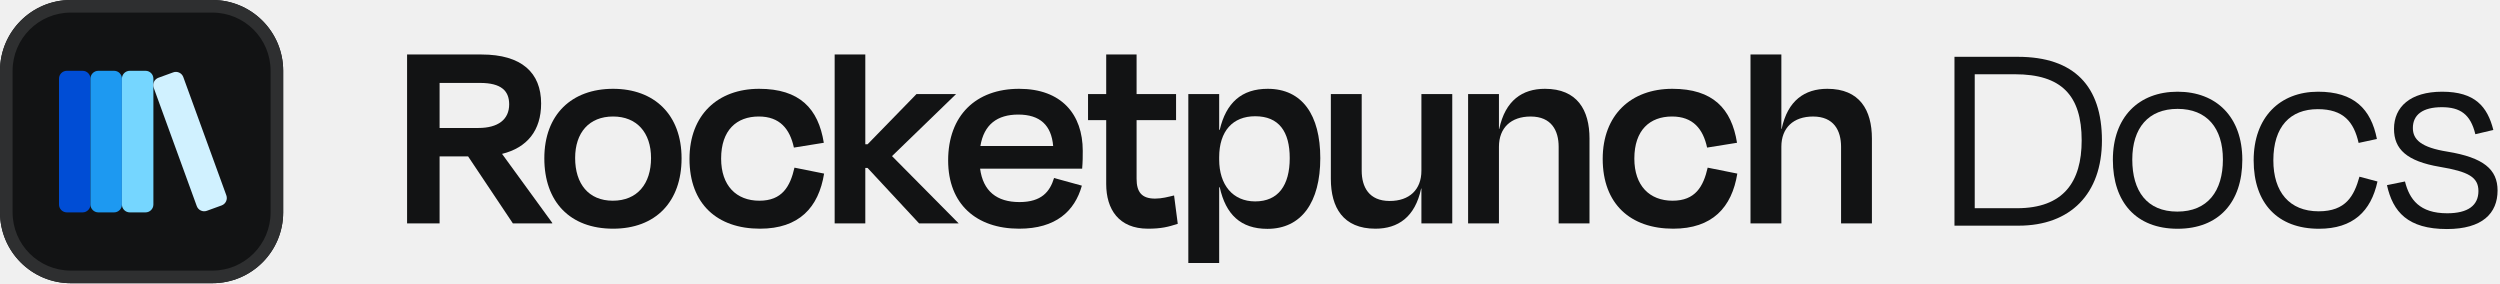
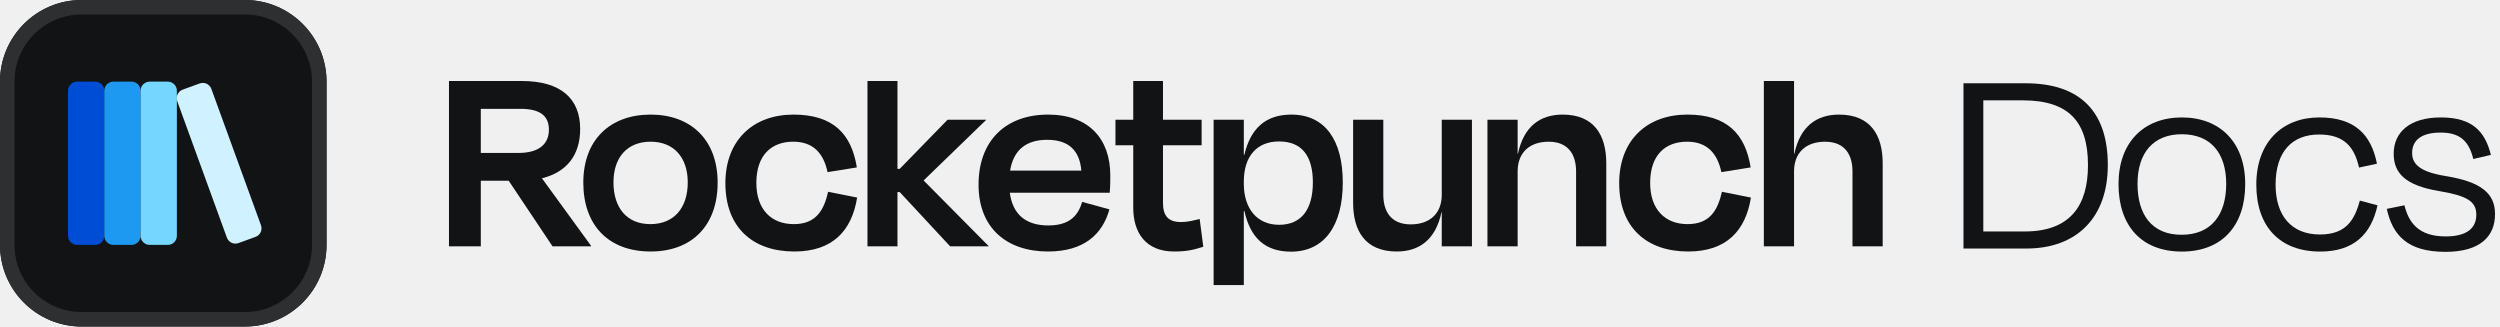
- <svg xmlns="http://www.w3.org/2000/svg" width="565" height="64" viewBox="0 0 565 64" fill="none">
-   <path d="M553.002 51.763C544.162 51.763 540.791 47.883 539.455 41.841L543.526 41.015C544.543 45.085 546.833 48.201 553.066 48.201C557.772 48.201 560.125 46.421 560.125 43.177C560.125 40.061 557.899 38.789 551.412 37.707C543.907 36.435 541.045 33.701 541.045 29.121C541.045 24.161 544.734 20.726 551.921 20.726C559.362 20.726 562.161 24.097 563.496 29.376L559.426 30.33C558.345 25.814 555.991 24.224 551.857 24.224C547.533 24.224 545.307 25.941 545.307 28.931C545.307 31.538 547.151 33.319 553.129 34.273C561.27 35.609 564.45 38.28 564.45 43.05C564.45 48.201 561.016 51.763 553.002 51.763Z" fill="#121314" />
-   <path d="M533.048 32.301C531.967 27.531 529.614 24.669 523.826 24.669C517.593 24.669 513.777 28.613 513.777 36.245C513.777 43.368 517.403 47.756 524.017 47.756C530.186 47.756 532.031 44.258 533.239 39.933L537.309 41.015C535.847 47.756 531.776 51.699 524.081 51.699C514.795 51.699 509.325 45.975 509.325 36.245C509.325 26.514 515.24 20.726 523.89 20.726C531.967 20.726 535.847 24.606 537.182 31.411L533.048 32.301Z" fill="#121314" />
-   <path d="M492.136 51.699C482.787 51.699 477.508 45.721 477.508 36.117C477.508 26.45 483.359 20.726 492.136 20.726C500.913 20.726 506.764 26.45 506.764 36.117C506.764 45.721 501.422 51.699 492.136 51.699ZM492.136 24.606C485.522 24.606 481.896 28.931 481.896 36.054C481.896 43.177 485.204 47.82 492.072 47.82C498.941 47.82 502.376 43.177 502.376 36.054C502.376 28.931 498.75 24.606 492.136 24.606Z" fill="#121314" />
-   <path d="M455.384 16.783H446.289V47.057H455.829C466.323 47.057 470.457 41.142 470.457 31.729C470.457 21.553 465.878 16.783 455.384 16.783ZM441.71 51V12.84H456.02C468.804 12.84 475.037 19.518 475.037 31.729C475.037 43.813 467.913 51 456.211 51H441.71Z" fill="#121314" />
-   <path fill-rule="evenodd" clip-rule="evenodd" d="M286.508 20.07C294.319 20.07 298.386 26.016 298.386 35.735C298.386 45.709 294.125 51.719 286.443 51.72C280.375 51.72 277.018 48.459 275.662 42.321H275.533V59.438H268.561V21.264H275.533V29.341H275.662C277.082 23.267 280.569 20.07 286.508 20.07ZM283.667 26.272C278.632 26.272 275.533 29.597 275.533 35.543V36.055C275.534 41.809 278.632 45.517 283.667 45.518C288.896 45.518 291.479 41.873 291.479 35.735C291.479 29.725 289.025 26.272 283.667 26.272Z" fill="#121314" />
-   <path fill-rule="evenodd" clip-rule="evenodd" d="M138.558 20.07C147.844 20.07 154.035 25.882 154.035 35.782C154.035 45.617 148.167 51.684 138.558 51.684C128.821 51.684 123.018 45.617 123.018 35.782C123.018 25.882 129.208 20.07 138.558 20.07ZM138.558 26.329C133.142 26.329 129.982 29.97 129.982 35.717C129.982 41.529 133.013 45.361 138.494 45.361C144.04 45.361 147.135 41.529 147.135 35.717C147.135 29.969 143.911 26.329 138.558 26.329Z" fill="#121314" />
-   <path d="M171.555 20.07C180.72 20.07 184.945 24.541 186.18 32.268L179.42 33.354C178.51 29.139 176.235 26.329 171.49 26.329C166.485 26.329 162.975 29.395 162.975 35.845C162.975 41.976 166.42 45.361 171.62 45.361C176.755 45.361 178.575 42.168 179.55 37.889L186.246 39.23C185.011 46.894 180.59 51.684 171.75 51.684C162.13 51.684 155.825 46.128 155.825 35.909C155.825 25.946 162.26 20.07 171.555 20.07Z" fill="#121314" />
-   <path fill-rule="evenodd" clip-rule="evenodd" d="M230.327 20.07C239.888 20.07 244.702 25.83 244.702 34.085C244.702 35.301 244.702 36.517 244.568 38.117H221.502C222.17 43.172 225.246 45.668 230.394 45.668C235.408 45.668 237.281 43.301 238.217 40.229L244.501 41.957C242.897 47.716 238.618 51.684 230.327 51.684C220.699 51.684 214.281 46.18 214.281 36.261C214.281 26.086 220.566 20.07 230.327 20.07ZM230.126 25.893C225.379 25.893 222.371 28.134 221.569 32.997H238.016C237.615 28.326 235.074 25.893 230.126 25.893Z" fill="#121314" />
-   <path d="M256.869 21.265H265.79V27.157H256.869V40.418C256.869 43.396 258.025 44.885 261.041 44.885C262.581 44.885 263.994 44.497 265.341 44.173L266.175 50.583C263.993 51.295 262.389 51.684 259.436 51.684C252.826 51.684 250.002 47.281 250.002 41.583V27.157H245.895V21.265H250.002V12.316H256.869V21.265Z" fill="#121314" />
-   <path d="M307.745 38.583C307.745 42.225 309.359 45.421 314.072 45.421C318.526 45.421 321.238 42.864 321.238 38.583V21.263H328.211V50.492H321.238V42.609H321.173C319.817 49.064 315.944 51.684 310.844 51.684C303.548 51.684 300.772 46.891 300.772 40.436V21.263H307.745V38.583Z" fill="#121314" />
-   <path d="M377.941 20.07C387.106 20.07 391.331 24.541 392.566 32.268L385.806 33.354C384.896 29.139 382.621 26.329 377.876 26.329C372.871 26.329 369.361 29.395 369.361 35.845C369.361 41.976 372.806 45.361 378.006 45.361C383.141 45.361 384.961 42.168 385.936 37.889L392.632 39.23C391.397 46.894 386.976 51.684 378.136 51.684C368.516 51.684 362.211 46.128 362.211 35.909C362.211 25.946 368.646 20.07 377.941 20.07Z" fill="#121314" />
-   <path fill-rule="evenodd" clip-rule="evenodd" d="M108.822 12.316C117.91 12.316 122.293 16.451 122.293 23.386C122.293 29.494 119.135 33.376 113.463 34.776L124.807 50.364V50.491H115.913L105.793 35.348H99.348V50.491H92V12.316H108.822ZM99.348 28.922H108.113C112.561 28.922 115.074 27.013 115.074 23.577C115.074 20.523 113.27 18.742 108.5 18.742H99.348V28.922Z" fill="#121314" />
-   <path d="M195.56 32.605H196.073L207.123 21.263H216.07L201.595 35.281L216.667 50.491H207.719L196.073 37.957H195.56V50.491H188.632V12.316H195.56V32.605Z" fill="#121314" />
-   <path d="M349.156 20.07C356.452 20.07 359.228 24.863 359.228 31.318V50.491H352.255V33.171C352.255 29.529 350.641 26.333 345.928 26.333C341.474 26.333 338.762 28.89 338.762 33.171V50.491H331.789V21.262H338.762V29.145H338.827C340.183 22.69 344.056 20.07 349.156 20.07Z" fill="#121314" />
-   <path d="M402.587 29.145H402.651C404.007 22.69 407.881 20.07 412.981 20.07C420.276 20.07 423.053 24.863 423.053 31.318V50.491H416.08V33.171C416.08 29.529 414.466 26.333 409.753 26.333C405.298 26.333 402.587 28.89 402.587 33.171V50.491H395.614V12.315H402.587V29.145Z" fill="#121314" />
+ <svg xmlns="http://www.w3.org/2000/svg" width="490" height="64" viewBox="0 0 490 64" fill="none">
+   <path d="M479.31 49.361C471.806 49.361 468.945 46.068 467.811 40.94L471.266 40.238C472.13 43.693 474.074 46.338 479.364 46.338C483.359 46.338 485.357 44.827 485.357 42.073C485.357 39.428 483.467 38.348 477.961 37.431C471.59 36.351 469.161 34.03 469.161 30.143C469.161 25.932 472.292 23.017 478.392 23.017C484.709 23.017 487.084 25.878 488.218 30.359L484.763 31.168C483.845 27.335 481.848 25.986 478.338 25.986C474.667 25.986 472.778 27.443 472.778 29.981C472.778 32.194 474.344 33.706 479.418 34.515C486.328 35.649 489.028 37.916 489.028 41.965C489.028 46.338 486.112 49.361 479.31 49.361Z" fill="#121314" />
+   <path d="M462.373 32.842C461.455 28.793 459.458 26.364 454.545 26.364C449.254 26.364 446.015 29.711 446.015 36.189C446.015 42.235 449.092 45.96 454.707 45.96C459.943 45.96 461.509 42.991 462.535 39.32L465.99 40.238C464.748 45.96 461.293 49.307 454.761 49.307C446.879 49.307 442.236 44.449 442.236 36.189C442.236 27.929 447.257 23.017 454.599 23.017C461.455 23.017 464.748 26.31 465.882 32.086L462.373 32.842Z" fill="#121314" />
+   <path d="M427.645 49.307C419.71 49.307 415.229 44.233 415.229 36.081C415.229 27.875 420.195 23.017 427.645 23.017C435.095 23.017 440.062 27.875 440.062 36.081C440.062 44.233 435.527 49.307 427.645 49.307ZM427.645 26.31C422.031 26.31 418.954 29.981 418.954 36.027C418.954 42.073 421.761 46.014 427.591 46.014C433.422 46.014 436.337 42.073 436.337 36.027C436.337 29.981 433.26 26.31 427.645 26.31Z" fill="#121314" />
+   <path d="M396.45 19.669H388.73V45.367H396.827C405.735 45.367 409.244 40.346 409.244 32.356C409.244 23.718 405.357 19.669 396.45 19.669ZM384.843 48.714V16.322H396.989C407.84 16.322 413.131 21.991 413.131 32.356C413.131 42.613 407.085 48.714 397.151 48.714H384.843Z" fill="#121314" />
+   <path fill-rule="evenodd" clip-rule="evenodd" d="M253.103 22.46C259.733 22.46 263.186 27.507 263.186 35.756C263.186 44.223 259.569 49.325 253.048 49.325C247.898 49.325 245.048 46.557 243.897 41.347H243.788V55.877H237.87V23.473H243.788V30.329H243.897C245.103 25.173 248.062 22.46 253.103 22.46ZM250.692 27.724C246.418 27.724 243.788 30.546 243.788 35.594V36.028C243.788 40.912 246.418 44.06 250.692 44.06C255.13 44.06 257.322 40.966 257.322 35.756C257.322 30.655 255.24 27.724 250.692 27.724Z" fill="#121314" />
+   <path fill-rule="evenodd" clip-rule="evenodd" d="M127.52 22.46C135.402 22.46 140.657 27.393 140.657 35.796C140.657 44.144 135.676 49.294 127.52 49.294C119.255 49.294 114.329 44.144 114.328 35.796C114.328 27.393 119.583 22.46 127.52 22.46ZM127.52 27.772C122.922 27.773 120.24 30.863 120.24 35.742C120.24 40.675 122.813 43.928 127.466 43.928C132.173 43.928 134.8 40.675 134.8 35.742C134.8 30.862 132.063 27.772 127.52 27.772Z" fill="#121314" />
+   <path d="M155.528 22.46C163.308 22.46 166.894 26.254 167.943 32.814L162.205 33.736C161.432 30.158 159.501 27.772 155.473 27.772C151.225 27.773 148.245 30.375 148.245 35.85C148.245 41.054 151.169 43.928 155.583 43.928C159.942 43.928 161.487 41.217 162.315 37.585L167.998 38.723C166.95 45.228 163.198 49.294 155.694 49.294C147.528 49.294 142.176 44.578 142.176 35.904C142.176 27.447 147.638 22.46 155.528 22.46Z" fill="#121314" />
+   <path fill-rule="evenodd" clip-rule="evenodd" d="M205.416 22.46C213.531 22.46 217.617 27.349 217.617 34.356C217.617 35.388 217.617 36.42 217.503 37.778H197.924C198.492 42.069 201.102 44.188 205.472 44.188C209.729 44.188 211.318 42.178 212.112 39.571L217.447 41.038C216.085 45.926 212.453 49.294 205.416 49.294C197.243 49.294 191.795 44.623 191.795 36.203C191.795 27.566 197.13 22.46 205.416 22.46ZM205.245 27.403C201.216 27.403 198.662 29.304 197.981 33.432H211.942C211.601 29.467 209.445 27.403 205.245 27.403Z" fill="#121314" />
+   <path d="M227.945 23.474H235.518V28.476H227.945V39.731C227.945 42.259 228.926 43.523 231.486 43.523C232.794 43.523 233.992 43.194 235.136 42.919L235.844 48.36C233.992 48.964 232.63 49.294 230.124 49.294C224.513 49.294 222.116 45.557 222.116 40.72V28.476H218.63V23.474H222.116V15.877H227.945V23.474Z" fill="#121314" />
+   <path d="M271.129 38.174C271.129 41.266 272.5 43.978 276.5 43.978C280.281 43.978 282.583 41.808 282.583 38.174V23.472H288.501V48.283H282.583V41.591H282.528C281.377 47.07 278.089 49.294 273.76 49.294C267.567 49.294 265.211 45.226 265.211 39.746V23.472H271.129V38.174Z" fill="#121314" />
+   <path d="M330.714 22.46C338.494 22.46 342.08 26.254 343.128 32.814L337.39 33.736C336.618 30.158 334.686 27.772 330.659 27.772C326.41 27.773 323.431 30.375 323.431 35.85C323.431 41.054 326.355 43.928 330.769 43.928C335.128 43.928 336.673 41.217 337.5 37.585L343.184 38.723C342.135 45.228 338.383 49.294 330.879 49.294C322.713 49.294 317.361 44.578 317.361 35.904C317.361 27.447 322.824 22.46 330.714 22.46Z" fill="#121314" />
+   <path fill-rule="evenodd" clip-rule="evenodd" d="M102.279 15.877C109.993 15.877 113.714 19.388 113.714 25.274C113.714 30.459 111.033 33.754 106.219 34.942L115.847 48.174V48.282H108.298L99.708 35.428H94.237V48.282H88V15.877H102.279ZM94.237 29.973H101.677C105.452 29.973 107.586 28.353 107.586 25.437C107.586 22.844 106.054 21.332 102.006 21.332H94.237V29.973Z" fill="#121314" />
+   <path d="M175.904 33.099H176.34L185.719 23.472H193.314L181.027 35.371L193.82 48.282H186.225L176.34 37.642H175.904V48.282H170.023V15.877H175.904V33.099Z" fill="#121314" />
+   <path d="M306.281 22.46C312.473 22.46 314.83 26.528 314.83 32.007V48.282H308.911V33.58C308.911 30.488 307.541 27.776 303.541 27.776C299.76 27.776 297.458 29.946 297.458 33.58V48.282H291.539V23.471H297.458V30.163H297.513C298.664 24.684 301.952 22.46 306.281 22.46Z" fill="#121314" />
+   <path d="M351.634 30.163H351.689C352.839 24.684 356.127 22.46 360.457 22.46C366.649 22.46 369.006 26.528 369.006 32.007V48.282H363.087V33.58C363.087 30.488 361.717 27.776 357.716 27.776C353.935 27.776 351.634 29.946 351.634 33.58V48.282H345.715V15.877H351.634V30.163Z" fill="#121314" />
  <g clip-path="url(#clip0_978_192)">
    <path d="M0 16C0 7.163 7.163 0 16 0H48C56.837 0 64 7.163 64 16V48C64 56.837 56.837 64 48 64H16C7.163 64 0 56.837 0 48V16Z" fill="#121314" />
    <path d="M48 61.156V64H16V61.156H48ZM61.156 48V16C61.156 8.734 55.266 2.844 48 2.844H16C8.734 2.844 2.844 8.734 2.844 16V48C2.844 55.266 8.734 61.156 16 61.156V64C7.163 64 0 56.837 0 48V16C0 7.163 7.163 0 16 0H48C56.837 0 64 7.163 64 16V48C64 56.837 56.837 64 48 64V61.156C55.266 61.156 61.156 55.266 61.156 48Z" fill="#2E2F30" />
    <path d="M13.334 17.778C13.334 16.796 14.129 16 15.111 16H18.667C19.649 16 20.445 16.796 20.445 17.778V46.222C20.445 47.204 19.649 48 18.667 48H15.111C14.129 48 13.334 47.204 13.334 46.222V17.778Z" fill="#004DD5" />
    <path d="M20.445 17.778C20.445 16.796 21.241 16 22.222 16H25.778C26.76 16 27.556 16.796 27.556 17.778V46.222C27.556 47.204 26.76 48 25.778 48H22.222C21.241 48 20.445 47.204 20.445 46.222V17.778Z" fill="#1D99F1" />
    <path d="M27.555 17.778C27.555 16.796 28.351 16 29.333 16H32.889C33.871 16 34.666 16.796 34.666 17.778V46.222C34.666 47.204 33.871 48 32.889 48H29.333C28.351 48 27.555 47.204 27.555 46.222V17.778Z" fill="#75D6FF" />
    <path d="M34.741 19.849C34.406 18.927 34.881 17.907 35.804 17.571L39.145 16.355C40.068 16.019 41.088 16.494 41.424 17.417L51.152 44.146C51.488 45.069 51.012 46.089 50.09 46.425L46.748 47.641C45.826 47.977 44.806 47.501 44.47 46.578L34.741 19.849Z" fill="#D0F1FF" />
  </g>
  <defs>
    <clipPath id="clip0_978_192">
      <rect width="64" height="64" fill="white" />
    </clipPath>
  </defs>
</svg>
